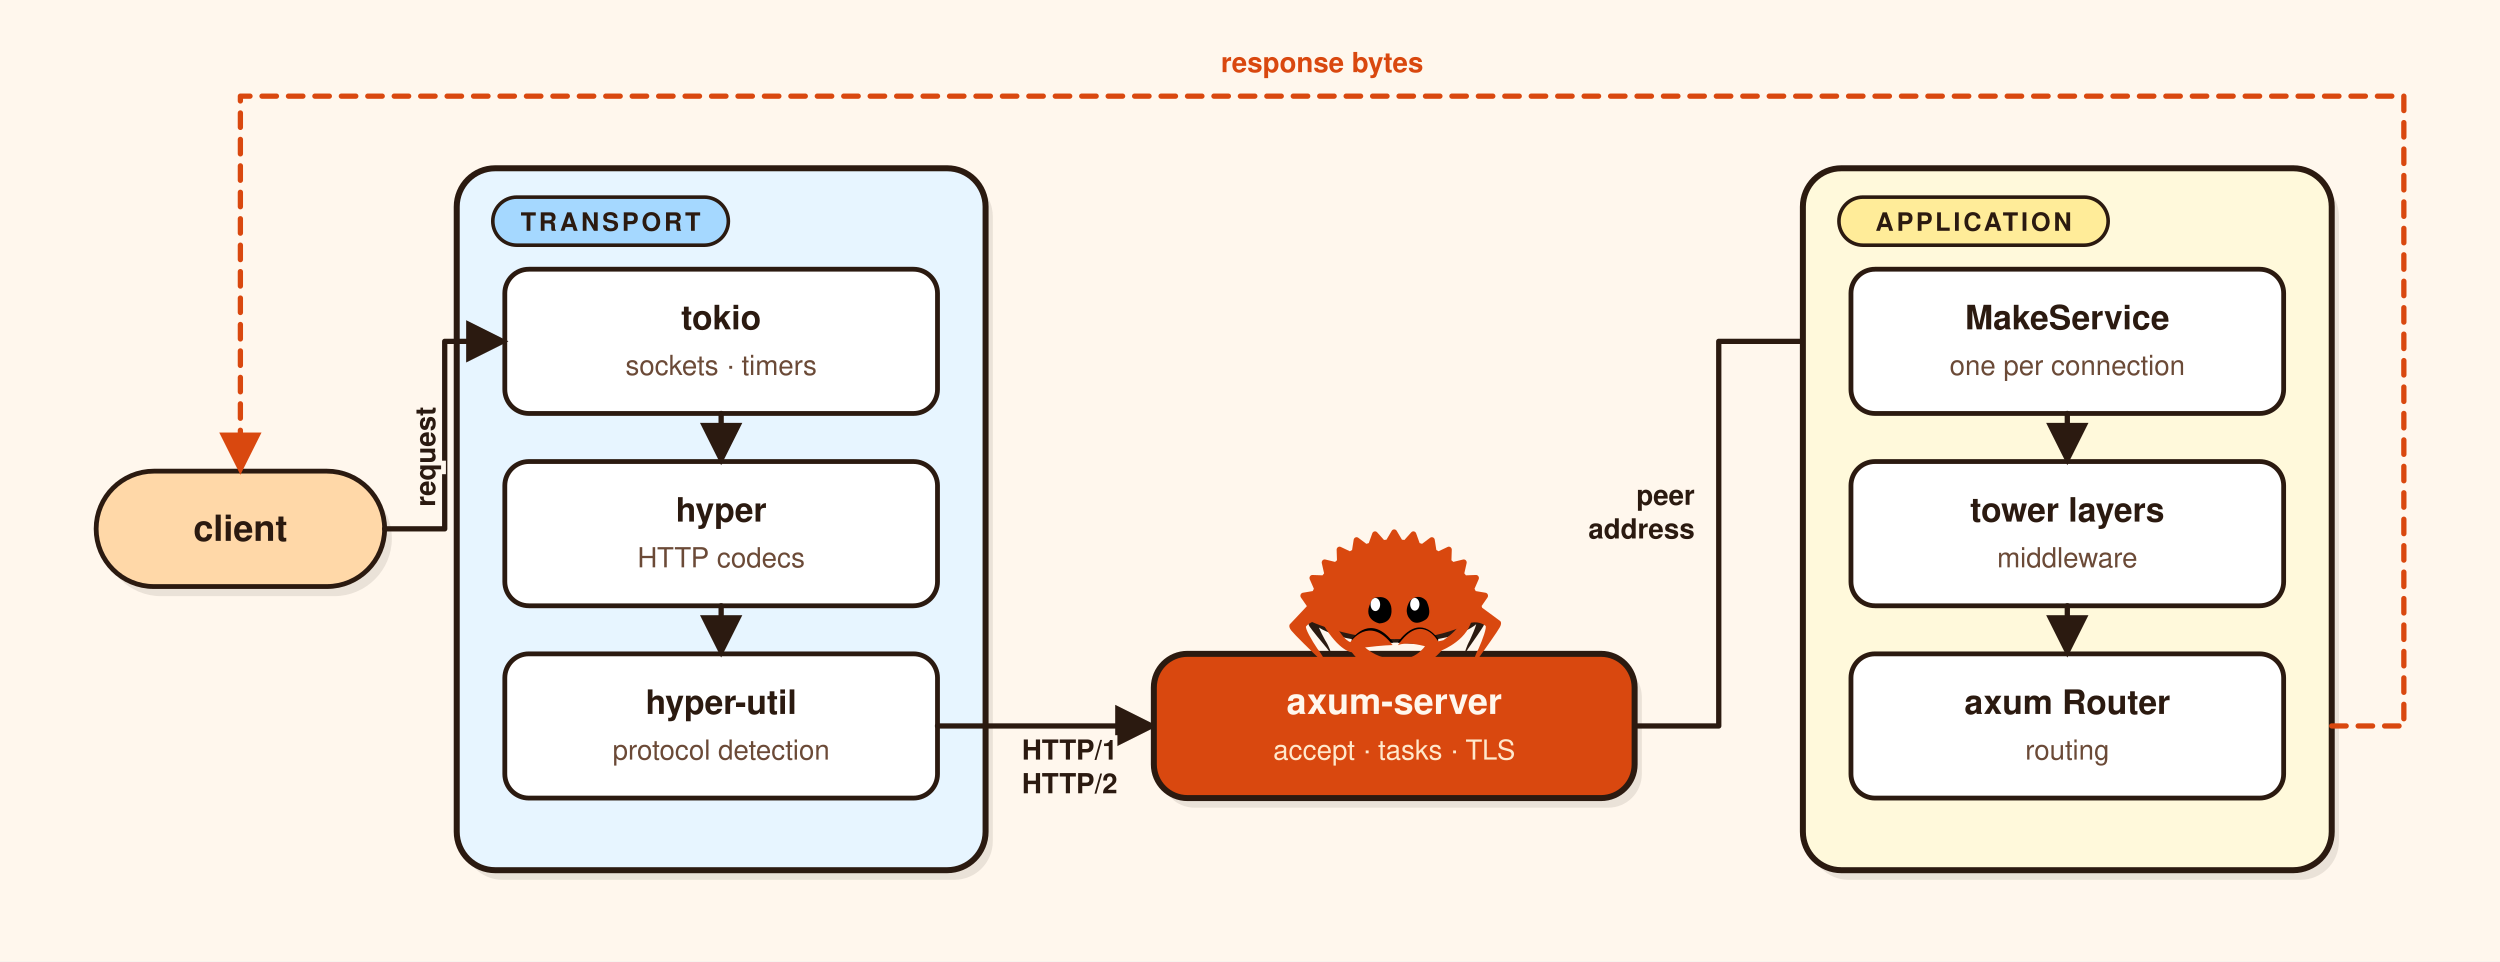
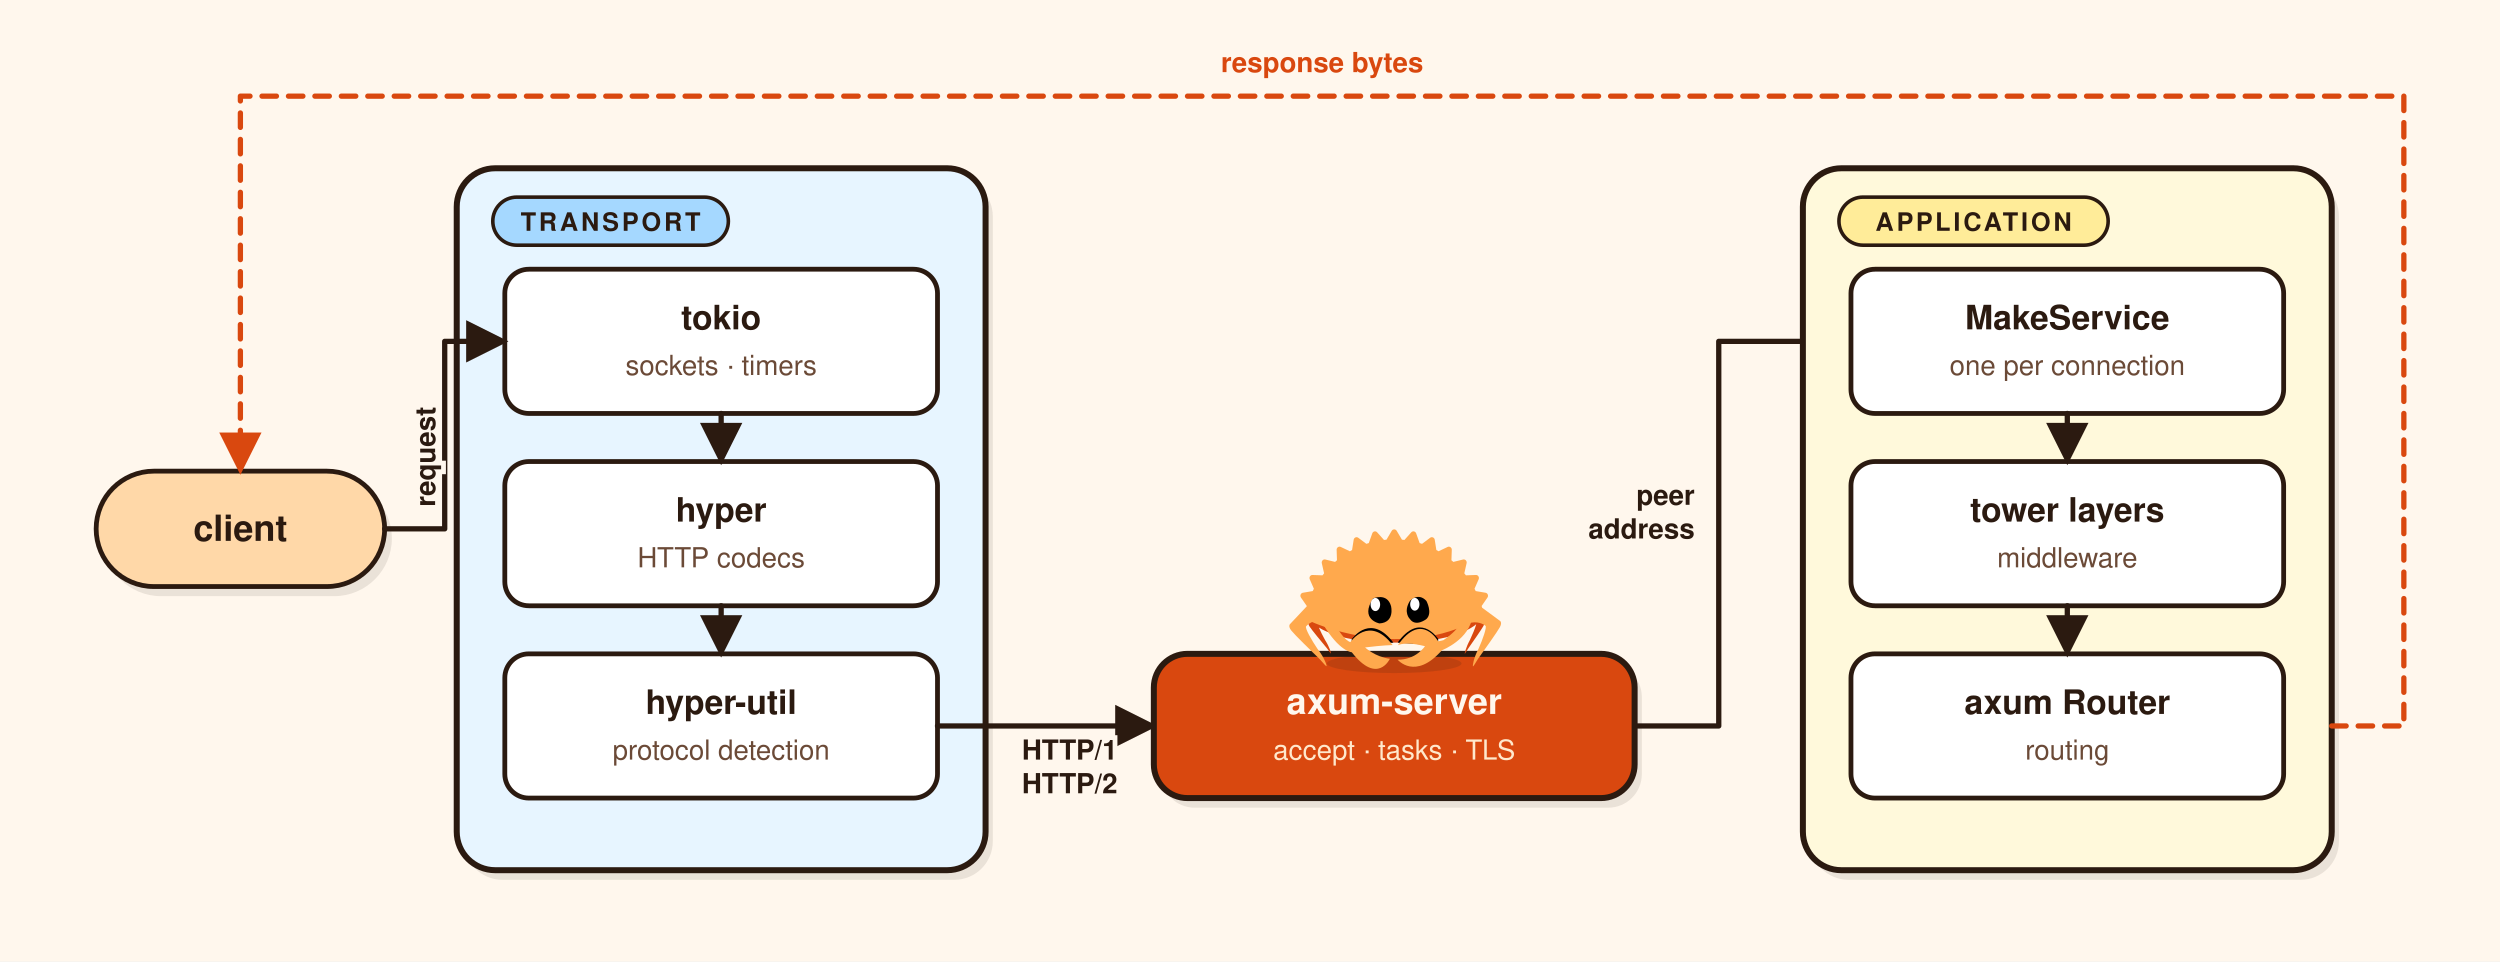
<svg xmlns="http://www.w3.org/2000/svg" width="1040" height="400" viewBox="0 0 1040 400" role="img" aria-labelledby="title desc">
  <defs>
    <marker id="arrow" viewBox="0 0 10 10" refX="8" refY="5" markerWidth="8" markerHeight="8" orient="auto-start-reverse">
      <path d="M 0 0 L 10 5 L 0 10 z" fill="#2b1a10" />
    </marker>
    <marker id="arrow-dashed" viewBox="0 0 10 10" refX="8" refY="5" markerWidth="8" markerHeight="8" orient="auto-start-reverse">
      <path d="M 0 0 L 10 5 L 0 10 z" fill="#d9480f" />
    </marker>
  </defs>
  <rect width="1040" height="400" fill="#fff7ed" />
  <rect x="43" y="200" width="120" height="48" rx="24" fill="#2b1a10" opacity="0.10" />
  <rect x="40" y="196" width="120" height="48" rx="24" fill="#ffd8a8" stroke="#2b1a10" stroke-width="2" />
  <text x="100" y="225" text-anchor="middle" font-family="-apple-system,BlinkMacSystemFont,'Segoe UI',Helvetica,Arial,sans-serif" font-size="15" font-weight="700" fill="#2b1a10">client</text>
  <rect x="193" y="74" width="220" height="292" rx="16" fill="#2b1a10" opacity="0.10" />
  <rect x="190" y="70" width="220" height="292" rx="16" fill="#e7f5ff" stroke="#2b1a10" stroke-width="2.5" />
  <rect x="205" y="82" width="98" height="20" rx="10" fill="#a5d8ff" stroke="#2b1a10" stroke-width="1.5" />
  <text x="254" y="96" text-anchor="middle" font-family="-apple-system,BlinkMacSystemFont,'Segoe UI',Helvetica,Arial,sans-serif" font-size="10.5" font-weight="700" letter-spacing="1.2" fill="#2b1a10">TRANSPORT</text>
  <rect x="210" y="112" width="180" height="60" rx="10" fill="#ffffff" stroke="#2b1a10" stroke-width="2" />
  <text x="300" y="137" text-anchor="middle" font-family="-apple-system,BlinkMacSystemFont,'Segoe UI',Helvetica,Arial,sans-serif" font-size="14" font-weight="700" fill="#2b1a10">tokio</text>
  <text x="300" y="156" text-anchor="middle" font-family="-apple-system,BlinkMacSystemFont,'Segoe UI',Helvetica,Arial,sans-serif" font-size="11.5" fill="#6b4a37">sockets · timers</text>
  <rect x="210" y="192" width="180" height="60" rx="10" fill="#ffffff" stroke="#2b1a10" stroke-width="2" />
  <text x="300" y="217" text-anchor="middle" font-family="-apple-system,BlinkMacSystemFont,'Segoe UI',Helvetica,Arial,sans-serif" font-size="14" font-weight="700" fill="#2b1a10">hyper</text>
  <text x="300" y="236" text-anchor="middle" font-family="-apple-system,BlinkMacSystemFont,'Segoe UI',Helvetica,Arial,sans-serif" font-size="11.5" fill="#6b4a37">HTTP codecs</text>
  <rect x="210" y="272" width="180" height="60" rx="10" fill="#ffffff" stroke="#2b1a10" stroke-width="2" />
  <text x="300" y="297" text-anchor="middle" font-family="-apple-system,BlinkMacSystemFont,'Segoe UI',Helvetica,Arial,sans-serif" font-size="14" font-weight="700" fill="#2b1a10">hyper-util</text>
  <text x="300" y="316" text-anchor="middle" font-family="-apple-system,BlinkMacSystemFont,'Segoe UI',Helvetica,Arial,sans-serif" font-size="11.5" fill="#6b4a37">protocol detection</text>
  <line x1="300" y1="172" x2="300" y2="190" stroke="#2b1a10" stroke-width="2.2" stroke-linecap="round" marker-end="url(#arrow)" />
  <line x1="300" y1="252" x2="300" y2="270" stroke="#2b1a10" stroke-width="2.2" stroke-linecap="round" marker-end="url(#arrow)" />
  <polyline points="160,220 185,220 185,142 208,142" fill="none" stroke="#2b1a10" stroke-width="2.2" stroke-linecap="round" stroke-linejoin="round" marker-end="url(#arrow)" />
  <text transform="rotate(-90 177 190)" x="177" y="194" text-anchor="middle" font-family="-apple-system,BlinkMacSystemFont,'Segoe UI',Helvetica,Arial,sans-serif" font-size="11.5" font-weight="700" fill="#2b1a10" stroke="#fff7ed" stroke-width="4" paint-order="stroke">request</text>
  <line x1="390" y1="302" x2="478" y2="302" stroke="#2b1a10" stroke-width="2.2" stroke-linecap="round" marker-end="url(#arrow)" />
  <text x="445" y="316" text-anchor="middle" font-family="-apple-system,BlinkMacSystemFont,'Segoe UI',Helvetica,Arial,sans-serif" font-size="11.5" font-weight="700" fill="#2b1a10" stroke="#fff7ed" stroke-width="4" paint-order="stroke">HTTP/1</text>
  <text x="445" y="330" text-anchor="middle" font-family="-apple-system,BlinkMacSystemFont,'Segoe UI',Helvetica,Arial,sans-serif" font-size="11.5" font-weight="700" fill="#2b1a10" stroke="#fff7ed" stroke-width="4" paint-order="stroke">HTTP/2</text>
  <rect x="483" y="276" width="200" height="60" rx="14" fill="#2b1a10" opacity="0.10" />
  <rect x="480" y="272" width="200" height="60" rx="14" fill="#d9480f" stroke="#2b1a10" stroke-width="2.5" />
+   <ellipse cx="580" cy="276" rx="28" ry="4" fill="#2b1a10" opacity="0.15" />
  <g id="ferris" transform="translate(533 217) scale(0.079)">
    <g transform="matrix(1,0,0,1,597.344,637.02)">
-       <path d="M0,-279.559C-121.238,-279.559 -231.39,-264.983 -312.939,-241.23L-312.939,-38.329C-231.39,-14.575 -121.238,0 0,0C138.76,0 262.987,-19.092 346.431,-49.186L346.431,-230.37C262.987,-260.465 138.76,-279.559 0,-279.559" style="fill:rgb(43,26,16);fill-rule:nonzero;" />
+       <path d="M0,-279.559C-121.238,-279.559 -231.39,-264.983 -312.939,-241.23L-312.939,-38.329C-231.39,-14.575 -121.238,0 0,0C138.76,0 262.987,-19.092 346.431,-49.186L346.431,-230.37C262.987,-260.465 138.76,-279.559 0,-279.559" style="fill:rgb(217,72,15);fill-rule:nonzero;" />
    </g>
    <g transform="matrix(1,0,0,1,1068.75,575.642)">
-       <path d="M0,-53.32L-14.211,-82.761C-14.138,-83.879 -14.08,-84.998 -14.08,-86.121C-14.08,-119.496 -48.786,-150.256 -107.177,-174.883L-107.177,2.643C-79.932,-8.849 -57.829,-21.674 -42.021,-35.482C-46.673,-16.775 -62.585,21.071 -75.271,47.686C-96.121,85.752 -103.671,118.889 -102.703,120.53C-102.086,121.563 -94.973,110.59 -84.484,92.809C-60.074,58.028 -13.82,-8.373 -4.575,-25.287C5.897,-44.461 0,-53.32 0,-53.32" style="fill:rgb(43,26,16);fill-rule:nonzero;" />
+       <path d="M0,-53.32L-14.211,-82.761C-14.138,-83.879 -14.08,-84.998 -14.08,-86.121C-14.08,-119.496 -48.786,-150.256 -107.177,-174.883L-107.177,2.643C-79.932,-8.849 -57.829,-21.674 -42.021,-35.482C-46.673,-16.775 -62.585,21.071 -75.271,47.686C-96.121,85.752 -103.671,118.889 -102.703,120.53C-102.086,121.563 -94.973,110.59 -84.484,92.809C-60.074,58.028 -13.82,-8.373 -4.575,-25.287C5.897,-44.461 0,-53.32 0,-53.32" style="fill:rgb(217,72,15);fill-rule:nonzero;" />
    </g>
    <g transform="matrix(1,0,0,1,149.064,591.421)">
-       <path d="M0,-99.954C0,-93.526 1.293,-87.194 3.788,-80.985L-4.723,-65.835C-4.723,-65.835 -11.541,-56.989 0.465,-38.327C11.055,-21.872 64.1,42.54 92.097,76.271C104.123,93.564 112.276,104.216 112.99,103.187C114.114,101.554 105.514,69.087 81.631,32.046C70.487,12.151 57.177,-14.206 49.189,-33.675C71.492,-19.559 100.672,-6.755 135.341,4.265L135.341,-204.17C51.797,-177.622 0,-140.737 0,-99.954" style="fill:rgb(43,26,16);fill-rule:nonzero;" />
+       <path d="M0,-99.954C0,-93.526 1.293,-87.194 3.788,-80.985L-4.723,-65.835C-4.723,-65.835 -11.541,-56.989 0.465,-38.327C11.055,-21.872 64.1,42.54 92.097,76.271C104.123,93.564 112.276,104.216 112.99,103.187C114.114,101.554 105.514,69.087 81.631,32.046C70.487,12.151 57.177,-14.206 49.189,-33.675C71.492,-19.559 100.672,-6.755 135.341,4.265L135.341,-204.17C51.797,-177.622 0,-140.737 0,-99.954" style="fill:rgb(217,72,15);fill-rule:nonzero;" />
    </g>
    <g transform="matrix(1,0,0,1,1151.27,281.813)">
-       <path d="M0,240.343L-93.415,171.532C-94.295,168.468 -95.171,165.405 -96.077,162.37L-65.394,117.919C-62.264,113.397 -61.629,107.521 -63.663,102.364C-65.7,97.234 -70.154,93.554 -75.426,92.654L-127.31,83.849C-129.318,79.747 -131.426,75.707 -133.54,71.699L-111.743,21.796C-109.5,16.709 -109.974,10.801 -112.946,6.188C-115.907,1.552 -120.936,-1.156 -126.295,-0.945L-178.951,0.968C-181.678,-2.582 -184.447,-6.1 -187.272,-9.553L-175.172,-63.043C-173.947,-68.476 -175.494,-74.161 -179.275,-78.107C-183.037,-82.039 -188.504,-83.666 -193.701,-82.39L-244.99,-69.782C-248.311,-72.717 -251.688,-75.615 -255.104,-78.455L-253.256,-133.369C-253.058,-138.928 -255.649,-144.211 -260.1,-147.294C-264.546,-150.398 -270.193,-150.867 -275.056,-148.56L-322.903,-125.813C-326.757,-128.023 -330.631,-130.213 -334.547,-132.33L-343.002,-186.445C-343.859,-191.928 -347.387,-196.584 -352.328,-198.711C-357.251,-200.848 -362.896,-200.158 -367.219,-196.903L-409.878,-164.896C-414.078,-166.291 -418.297,-167.628 -422.57,-168.907L-440.956,-220.223C-442.826,-225.452 -447.137,-229.294 -452.394,-230.374C-457.633,-231.446 -463.024,-229.632 -466.657,-225.572L-502.563,-185.401C-506.906,-185.901 -511.249,-186.357 -515.606,-186.732L-543.33,-233.445C-546.14,-238.177 -551.1,-241.057 -556.446,-241.057C-561.78,-241.057 -566.75,-238.177 -569.536,-233.445L-597.269,-186.732C-601.627,-186.357 -605.991,-185.901 -610.325,-185.401L-646.235,-225.572C-649.871,-229.632 -655.282,-231.446 -660.503,-230.374C-665.758,-229.282 -670.076,-225.452 -671.936,-220.223L-690.338,-168.907C-694.598,-167.628 -698.819,-166.28 -703.029,-164.896L-745.673,-196.903C-750.009,-200.169 -755.653,-200.858 -760.589,-198.711C-765.508,-196.584 -769.05,-191.928 -769.902,-186.445L-778.363,-132.33C-782.277,-130.213 -786.152,-128.036 -790.016,-125.813L-837.858,-148.56C-842.716,-150.876 -848.387,-150.398 -852.812,-147.294C-857.257,-144.211 -859.854,-138.928 -859.652,-133.369L-857.817,-78.455C-861.222,-75.615 -864.591,-72.717 -867.929,-69.782L-919.208,-82.39C-924.418,-83.655 -929.878,-82.039 -933.649,-78.107C-937.444,-74.161 -938.98,-68.476 -937.762,-63.043L-925.683,-9.553C-928.485,-6.086 -931.258,-2.582 -933.976,0.968L-986.631,-0.945C-991.945,-1.102 -997.017,1.552 -999.987,6.188C-1002.96,10.801 -1003.41,16.709 -1001.2,21.796L-979.384,71.699C-981.503,75.707 -983.608,79.747 -985.633,83.849L-1037.52,92.654C-1042.79,93.542 -1047.23,97.22 -1049.28,102.364C-1051.32,107.521 -1050.65,113.397 -1047.55,117.919L-1016.85,162.37C-1017.09,163.154 -1017.31,163.947 -1017.55,164.734L-1104.32,256.904C-1104.32,256.904 -1117.61,267.327 -1098.25,291.82C-1081.18,313.425 -993.526,399.072 -947.232,443.943C-927.678,466.722 -914.284,480.829 -912.883,479.609C-910.675,477.669 -922.27,436.224 -960.785,387.597C-990.47,343.968 -1029,276.864 -1019.96,269.13C-1019.96,269.13 -1009.69,256.085 -989.067,246.695C-988.314,247.298 -989.848,246.097 -989.067,246.695C-989.067,246.695 -553.915,447.427 -150.27,250.091C-104.162,241.818 -76.247,266.521 -76.247,266.521C-66.619,272.101 -91.548,341.099 -112.045,386.775C-139.926,438.638 -144.015,479.107 -141.649,480.511C-140.158,481.4 -130.015,465.966 -115.545,441.402C-79.843,391.654 -12.354,296.816 0,273.782C14.006,247.663 0,240.343 0,240.343" style="fill:rgb(217,72,15);fill-rule:nonzero;" />
+       <path d="M0,240.343L-93.415,171.532C-94.295,168.468 -95.171,165.405 -96.077,162.37L-65.394,117.919C-62.264,113.397 -61.629,107.521 -63.663,102.364C-65.7,97.234 -70.154,93.554 -75.426,92.654L-127.31,83.849C-129.318,79.747 -131.426,75.707 -133.54,71.699L-111.743,21.796C-109.5,16.709 -109.974,10.801 -112.946,6.188C-115.907,1.552 -120.936,-1.156 -126.295,-0.945L-178.951,0.968C-181.678,-2.582 -184.447,-6.1 -187.272,-9.553L-175.172,-63.043C-173.947,-68.476 -175.494,-74.161 -179.275,-78.107C-183.037,-82.039 -188.504,-83.666 -193.701,-82.39L-244.99,-69.782C-248.311,-72.717 -251.688,-75.615 -255.104,-78.455L-253.256,-133.369C-253.058,-138.928 -255.649,-144.211 -260.1,-147.294C-264.546,-150.398 -270.193,-150.867 -275.056,-148.56L-322.903,-125.813C-326.757,-128.023 -330.631,-130.213 -334.547,-132.33L-343.002,-186.445C-343.859,-191.928 -347.387,-196.584 -352.328,-198.711C-357.251,-200.848 -362.896,-200.158 -367.219,-196.903L-409.878,-164.896C-414.078,-166.291 -418.297,-167.628 -422.57,-168.907L-440.956,-220.223C-442.826,-225.452 -447.137,-229.294 -452.394,-230.374C-457.633,-231.446 -463.024,-229.632 -466.657,-225.572L-502.563,-185.401C-506.906,-185.901 -511.249,-186.357 -515.606,-186.732L-543.33,-233.445C-546.14,-238.177 -551.1,-241.057 -556.446,-241.057C-561.78,-241.057 -566.75,-238.177 -569.536,-233.445L-597.269,-186.732C-601.627,-186.357 -605.991,-185.901 -610.325,-185.401L-646.235,-225.572C-649.871,-229.632 -655.282,-231.446 -660.503,-230.374C-665.758,-229.282 -670.076,-225.452 -671.936,-220.223L-690.338,-168.907C-694.598,-167.628 -698.819,-166.28 -703.029,-164.896L-745.673,-196.903C-750.009,-200.169 -755.653,-200.858 -760.589,-198.711C-765.508,-196.584 -769.05,-191.928 -769.902,-186.445L-778.363,-132.33C-782.277,-130.213 -786.152,-128.036 -790.016,-125.813L-837.858,-148.56C-842.716,-150.876 -848.387,-150.398 -852.812,-147.294C-857.257,-144.211 -859.854,-138.928 -859.652,-133.369L-857.817,-78.455C-861.222,-75.615 -864.591,-72.717 -867.929,-69.782L-919.208,-82.39C-924.418,-83.655 -929.878,-82.039 -933.649,-78.107C-937.444,-74.161 -938.98,-68.476 -937.762,-63.043L-925.683,-9.553C-928.485,-6.086 -931.258,-2.582 -933.976,0.968L-986.631,-0.945C-991.945,-1.102 -997.017,1.552 -999.987,6.188C-1002.96,10.801 -1003.41,16.709 -1001.2,21.796L-979.384,71.699C-981.503,75.707 -983.608,79.747 -985.633,83.849L-1037.52,92.654C-1042.79,93.542 -1047.23,97.22 -1049.28,102.364C-1051.32,107.521 -1050.65,113.397 -1047.55,117.919L-1016.85,162.37C-1017.09,163.154 -1017.31,163.947 -1017.55,164.734L-1104.32,256.904C-1104.32,256.904 -1117.61,267.327 -1098.25,291.82C-1081.18,313.425 -993.526,399.072 -947.232,443.943C-927.678,466.722 -914.284,480.829 -912.883,479.609C-910.675,477.669 -922.27,436.224 -960.785,387.597C-990.47,343.968 -1029,276.864 -1019.96,269.13C-1019.96,269.13 -1009.69,256.085 -989.067,246.695C-988.314,247.298 -989.848,246.097 -989.067,246.695C-989.067,246.695 -553.915,447.427 -150.27,250.091C-104.162,241.818 -76.247,266.521 -76.247,266.521C-66.619,272.101 -91.548,341.099 -112.045,386.775C-139.926,438.638 -144.015,479.107 -141.649,480.511C-140.158,481.4 -130.015,465.966 -115.545,441.402C-79.843,391.654 -12.354,296.816 0,273.782C14.006,247.663 0,240.343 0,240.343" style="fill:rgb(255,169,77);fill-rule:nonzero;" />
    </g>
    <g transform="matrix(1,0,0,1,450.328,483.629)">
      <path d="M0,167.33C-1.664,165.91 -2.536,165.068 -2.536,165.068L140.006,153.391C23.733,0 -69.418,122.193 -79.333,135.855L-79.333,167.33L0,167.33Z" style="fill-rule:nonzero;" />
    </g>
    <g transform="matrix(1,0,0,1,747.12,477.333)">
      <path d="M0,171.974C1.663,170.554 2.536,169.71 2.536,169.71L-134.448,159.687C-18.12,0 69.421,126.835 79.335,140.497L79.335,171.974L0,171.974Z" style="fill-rule:nonzero;" />
    </g>
    <g transform="matrix(1,0,0,1,966.094,811.034)">
-       <path d="M0,-314.014C0,-314.014 -15.576,-251.973 -112.453,-186.776L-139.619,-180.409C-139.619,-180.409 -227.5,-340.668 -352.002,-160.075C-352.002,-160.075 -313.2,-182.666 -209.18,-155.155C-209.18,-155.155 -257.03,-81.916 -353.422,-84.166C-353.422,-84.166 -261.049,26.654 -120.482,-133.418C-120.482,-133.418 28.113,-190.881 40.164,-314.014L0,-314.014Z" style="fill:rgb(217,72,15);fill-rule:nonzero;" />
+       <path d="M0,-314.014C0,-314.014 -15.576,-251.973 -112.453,-186.776L-139.619,-180.409C-139.619,-180.409 -227.5,-340.668 -352.002,-160.075C-352.002,-160.075 -313.2,-182.666 -209.18,-155.155C-209.18,-155.155 -257.03,-81.916 -353.422,-84.166C-353.422,-84.166 -261.049,26.654 -120.482,-133.418C-120.482,-133.418 28.113,-190.881 40.164,-314.014L0,-314.014Z" style="fill:rgb(255,169,77);fill-rule:nonzero;" />
    </g>
    <g transform="matrix(1,0,0,1,677.392,509.61)">
      <path d="M0,-92.063C0,-92.063 43.486,-139.678 86.974,-92.063C86.974,-92.063 121.144,-28.571 86.974,3.171C86.974,3.171 31.062,47.615 0,3.171C0,3.171 -37.275,-31.75 0,-92.063" style="fill-rule:nonzero;" />
    </g>
    <g transform="matrix(1,0,0,1,727.738,435.209)">
      <path d="M0,0.002C0,18.543 -10.93,33.574 -24.408,33.574C-37.885,33.574 -48.814,18.543 -48.814,0.002C-48.814,-18.539 -37.885,-33.572 -24.408,-33.572C-10.93,-33.572 0,-18.539 0,0.002" style="fill:white;fill-rule:nonzero;" />
    </g>
    <g transform="matrix(1,0,0,1,483.3,502.984)">
      <path d="M0,-98.439C0,-98.439 74.596,-131.467 94.956,-57.748C94.956,-57.748 116.283,28.178 33.697,33.028C33.697,33.028 -71.613,12.745 0,-98.439" style="fill-rule:nonzero;" />
    </g>
    <g transform="matrix(1,0,0,1,520.766,436.428)">
      <path d="M0,0C0,19.119 -11.27,34.627 -25.173,34.627C-39.071,34.627 -50.344,19.119 -50.344,0C-50.344,-19.124 -39.071,-34.627 -25.173,-34.627C-11.27,-34.627 0,-19.124 0,0" style="fill:white;fill-rule:nonzero;" />
    </g>
    <g transform="matrix(1,0,0,1,441.397,687.635)">
-       <path d="M0,-25.102C91.833,-36.676 144.904,-37.754 144.904,-37.754C22.037,-199.838 -77.661,-53.098 -77.661,-53.098C-102.643,-62.03 -128.114,-96.711 -147.138,-128.688L-223.375,-151.268C-135.502,-2.127 -70.08,0.146 -70.08,0.146C66.134,174.736 130.663,34.441 130.663,34.441C54.195,25.759 0,-25.102 0,-25.102" style="fill:rgb(217,72,15);fill-rule:nonzero;" />
+       <path d="M0,-25.102C91.833,-36.676 144.904,-37.754 144.904,-37.754C22.037,-199.838 -77.661,-53.098 -77.661,-53.098C-102.643,-62.03 -128.114,-96.711 -147.138,-128.688L-223.375,-151.268C-135.502,-2.127 -70.08,0.146 -70.08,0.146C66.134,174.736 130.663,34.441 130.663,34.441C54.195,25.759 0,-25.102 0,-25.102" style="fill:rgb(255,169,77);fill-rule:nonzero;" />
    </g>
  </g>
  <text x="580" y="297" text-anchor="middle" font-family="-apple-system,BlinkMacSystemFont,'Segoe UI',Helvetica,Arial,sans-serif" font-size="15" font-weight="700" fill="#fff7ed">axum-server</text>
  <text x="580" y="316" text-anchor="middle" font-family="-apple-system,BlinkMacSystemFont,'Segoe UI',Helvetica,Arial,sans-serif" font-size="11.5" fill="#ffe8cc">accept · tasks · TLS</text>
  <polyline points="680,302 715,302 715,142 768,142" fill="none" stroke="#2b1a10" stroke-width="2.2" stroke-linecap="round" stroke-linejoin="round" marker-end="url(#arrow)" />
  <text x="705" y="210" text-anchor="end" font-family="-apple-system,BlinkMacSystemFont,'Segoe UI',Helvetica,Arial,sans-serif" font-size="11.5" font-weight="700" fill="#2b1a10" stroke="#fff7ed" stroke-width="4" paint-order="stroke">peer</text>
  <text x="705" y="224" text-anchor="end" font-family="-apple-system,BlinkMacSystemFont,'Segoe UI',Helvetica,Arial,sans-serif" font-size="11.5" font-weight="700" fill="#2b1a10" stroke="#fff7ed" stroke-width="4" paint-order="stroke">address</text>
  <rect x="753" y="74" width="220" height="292" rx="16" fill="#2b1a10" opacity="0.10" />
  <rect x="750" y="70" width="220" height="292" rx="16" fill="#fff9db" stroke="#2b1a10" stroke-width="2.5" />
  <rect x="765" y="82" width="112" height="20" rx="10" fill="#ffec99" stroke="#2b1a10" stroke-width="1.5" />
  <text x="821" y="96" text-anchor="middle" font-family="-apple-system,BlinkMacSystemFont,'Segoe UI',Helvetica,Arial,sans-serif" font-size="10.5" font-weight="700" letter-spacing="1.2" fill="#2b1a10">APPLICATION</text>
  <rect x="770" y="112" width="180" height="60" rx="10" fill="#ffffff" stroke="#2b1a10" stroke-width="2" />
  <text x="860" y="137" text-anchor="middle" font-family="-apple-system,BlinkMacSystemFont,'Segoe UI',Helvetica,Arial,sans-serif" font-size="14" font-weight="700" fill="#2b1a10">MakeService</text>
  <text x="860" y="156" text-anchor="middle" font-family="-apple-system,BlinkMacSystemFont,'Segoe UI',Helvetica,Arial,sans-serif" font-size="11.5" fill="#6b4a37">one per connection</text>
  <rect x="770" y="192" width="180" height="60" rx="10" fill="#ffffff" stroke="#2b1a10" stroke-width="2" />
  <text x="860" y="217" text-anchor="middle" font-family="-apple-system,BlinkMacSystemFont,'Segoe UI',Helvetica,Arial,sans-serif" font-size="14" font-weight="700" fill="#2b1a10">tower layers</text>
  <text x="860" y="236" text-anchor="middle" font-family="-apple-system,BlinkMacSystemFont,'Segoe UI',Helvetica,Arial,sans-serif" font-size="11.5" fill="#6b4a37">middleware</text>
  <rect x="770" y="272" width="180" height="60" rx="10" fill="#ffffff" stroke="#2b1a10" stroke-width="2" />
  <text x="860" y="297" text-anchor="middle" font-family="-apple-system,BlinkMacSystemFont,'Segoe UI',Helvetica,Arial,sans-serif" font-size="14" font-weight="700" fill="#2b1a10">axum Router</text>
  <text x="860" y="316" text-anchor="middle" font-family="-apple-system,BlinkMacSystemFont,'Segoe UI',Helvetica,Arial,sans-serif" font-size="11.5" fill="#6b4a37">routing</text>
  <line x1="860" y1="172" x2="860" y2="190" stroke="#2b1a10" stroke-width="2.2" stroke-linecap="round" marker-end="url(#arrow)" />
  <line x1="860" y1="252" x2="860" y2="270" stroke="#2b1a10" stroke-width="2.2" stroke-linecap="round" marker-end="url(#arrow)" />
  <polyline points="970,302 1000,302 1000,40 100,40 100,194" fill="none" stroke="#d9480f" stroke-width="2.2" stroke-linecap="round" stroke-linejoin="round" stroke-dasharray="6 5" marker-end="url(#arrow-dashed)" />
  <text x="550" y="30" text-anchor="middle" font-family="-apple-system,BlinkMacSystemFont,'Segoe UI',Helvetica,Arial,sans-serif" font-size="11.5" font-weight="700" fill="#d9480f" stroke="#fff7ed" stroke-width="4" paint-order="stroke">response bytes</text>
</svg>
